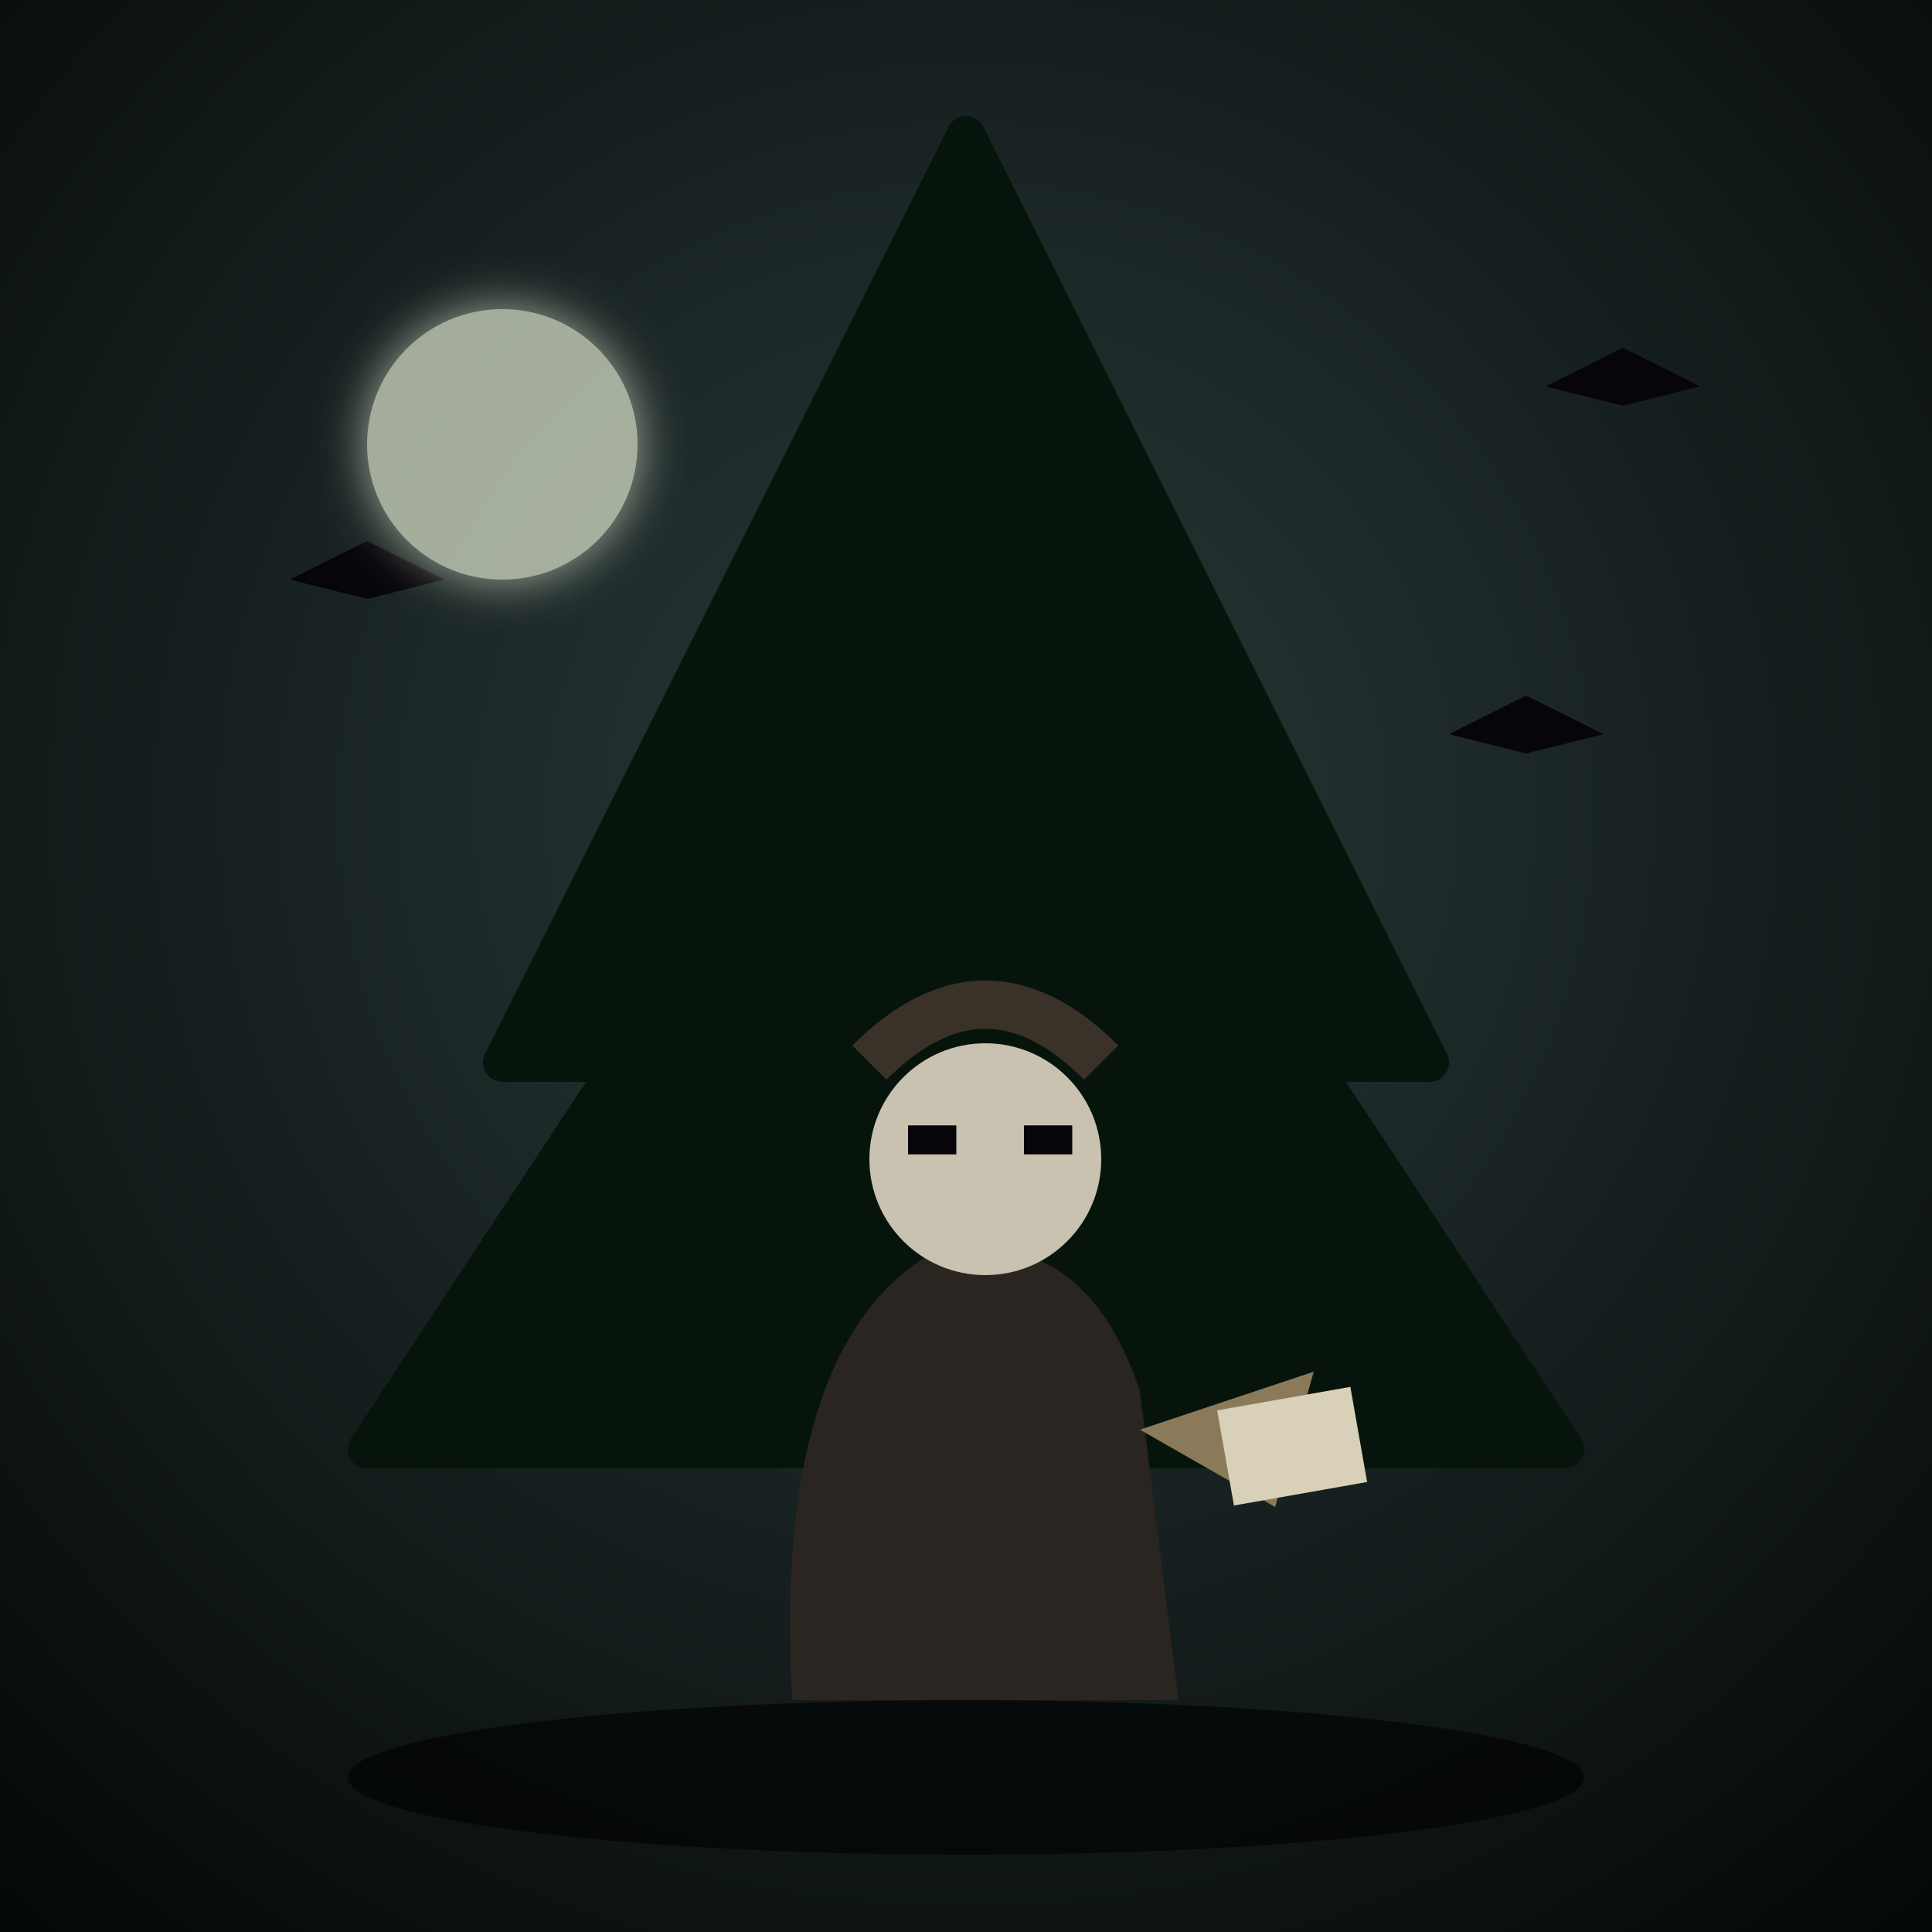
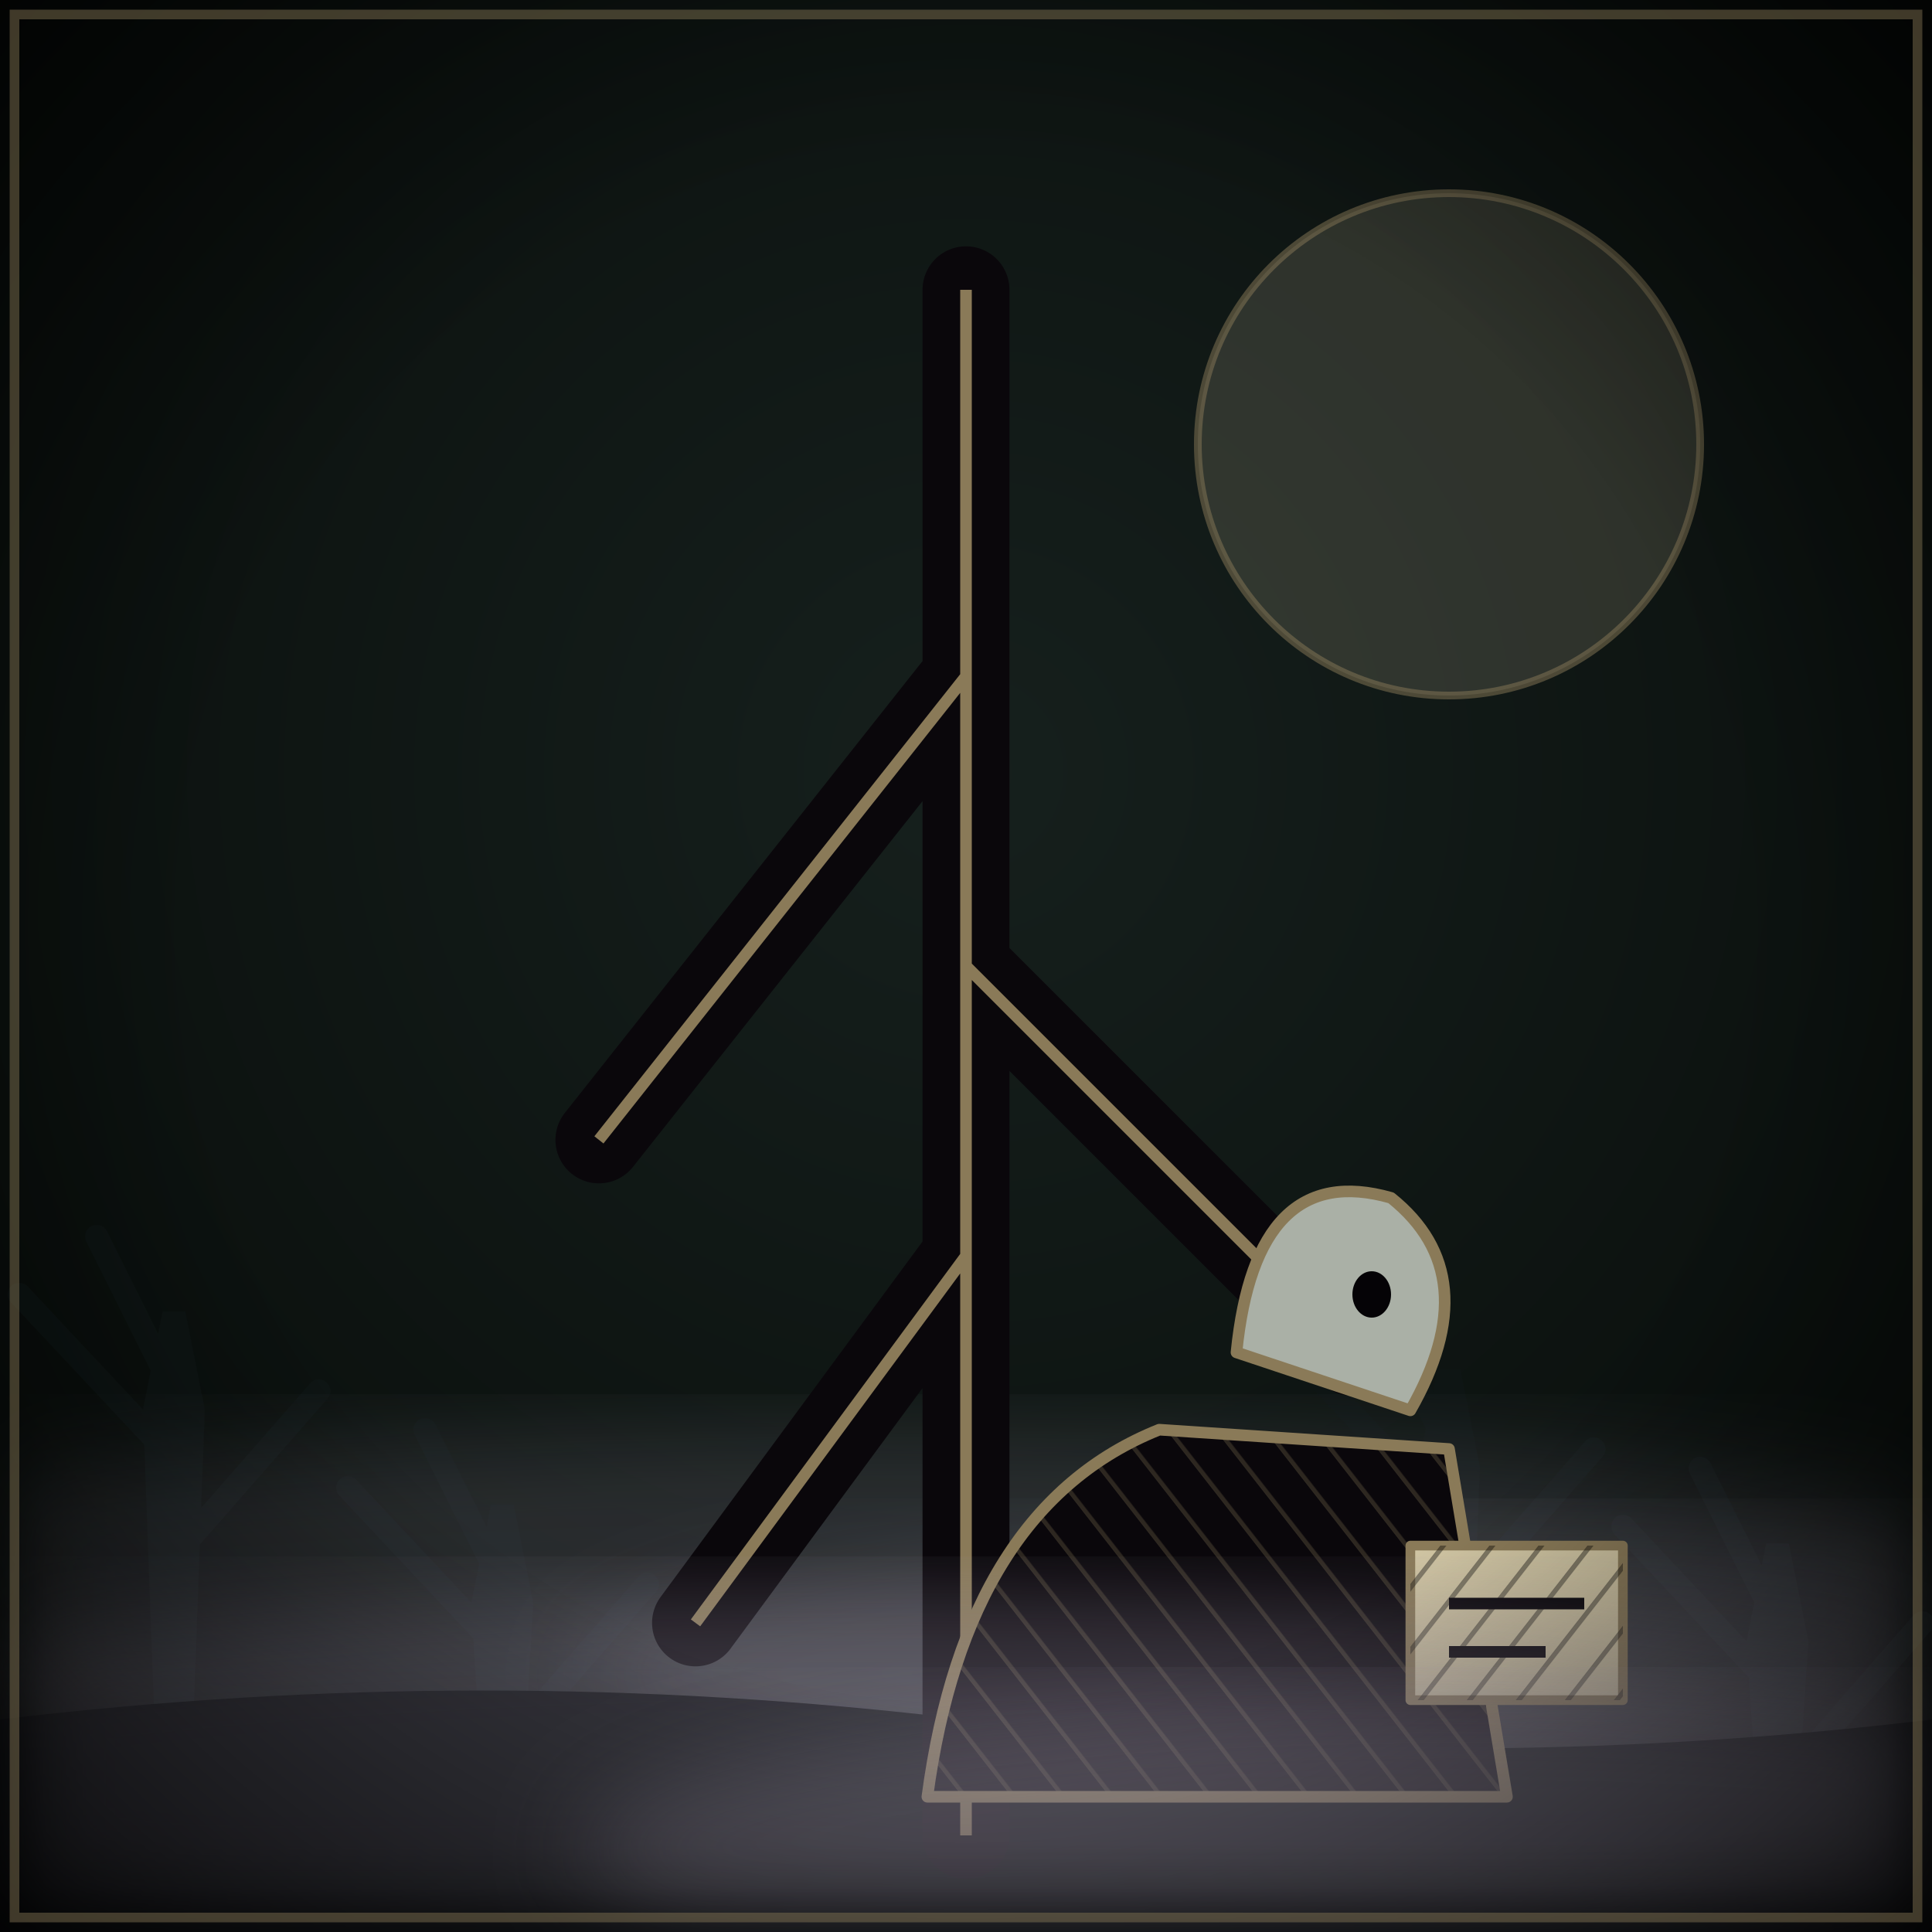
<svg xmlns="http://www.w3.org/2000/svg" viewBox="0 0 200 200">
+   <style>
+ .br{animation:br 5.5s ease-in-out infinite;transform-box:fill-box;transform-origin:50% 100%}
+ .bob{animation:bob 6s ease-in-out infinite;transform-box:fill-box;transform-origin:center}
+ .eye{animation:eye 4.2s ease-in-out infinite}
+ .eye2{animation:eye 3.1s ease-in-out -1.2s infinite}
+ .fl{animation:fl 2.6s ease-in-out infinite;transform-box:fill-box;transform-origin:50% 100%}
+ .dr{animation:dr 16s ease-in-out infinite alternate}
+ .dr2{animation:dr 22s ease-in-out -6s infinite alternate-reverse}
+ .sp{animation:sp 7s linear infinite}
+ .sp2{animation:sp 9s linear -3s infinite}
+ .sw{animation:sw 7s ease-in-out infinite;transform-box:fill-box;transform-origin:50% 100%}
+ .pl{animation:pl 3.4s ease-in-out infinite}
+ @keyframes br{50%{transform:translateY(-2px) scaleY(1.014)}}
+ @keyframes bob{50%{transform:translateY(-3px)}}
+ @keyframes eye{0%,100%{opacity:.5}50%{opacity:1}}
+ @keyframes fl{0%,100%{transform:scaleY(1) skewX(0)}30%{transform:scaleY(1.12) skewX(2deg)}60%{transform:scaleY(.94) skewX(-2deg)}}
+ @keyframes dr{to{transform:translateX(26px)}}
+ @keyframes sp{0%{transform:translateY(0);opacity:0}15%{opacity:.7}100%{transform:translateY(-60px);opacity:0}}
+ @keyframes sw{50%{transform:rotate(1.6deg)}}
+ @keyframes pl{50%{opacity:.35}}
+ @media(prefers-reduced-motion:reduce){*{animation:none!important}}
+ </style>
  <defs>
-     <radialGradient id="bg" cx="50%" cy="42%" r="75%">
-       <stop offset="0" stop-color="#2a3a3a" />
-       <stop offset="1" stop-color="#050808" />
+     <radialGradient id="bg" cx="50%" cy="40%" r="80%">
+       <stop offset="0" stop-color="#16201d" />
+       <stop offset="1" stop-color="#050806" />
    </radialGradient>
-     <filter id="glow" x="-50%" y="-50%" width="200%" height="200%">
-       <feGaussianBlur stdDeviation="2.5" result="b" />
+     <linearGradient id="mi" x1="0" y1="0" x2="0" y2="1">
+       <stop offset="0" stop-color="#9a92a6" stop-opacity="0" />
+       <stop offset="1" stop-color="#9a92a6" stop-opacity=".42" />
+     </linearGradient>
+     <radialGradient id="vg" cx="50%" cy="48%" r="72%">
+       <stop offset=".55" stop-color="#000" stop-opacity="0" />
+       <stop offset="1" stop-color="#000" stop-opacity=".78" />
+     </radialGradient>
+     <pattern id="ht" width="4" height="4" patternUnits="userSpaceOnUse" patternTransform="rotate(38)">
+       <line x1="0" y1="0" x2="0" y2="4" stroke="#000" stroke-opacity=".38" stroke-width="1" />
+     </pattern>
+     <pattern id="hd" width="4" height="4" patternUnits="userSpaceOnUse" patternTransform="rotate(-38)">
+       <line x1="0" y1="0" x2="0" y2="4" stroke="#8a7a58" stroke-opacity=".28" stroke-width=".9" />
+     </pattern>
+     <filter id="gl" x="-60%" y="-60%" width="220%" height="220%">
+       <feGaussianBlur stdDeviation="2.4" result="b" />
      <feMerge>
        <feMergeNode in="b" />
        <feMergeNode in="SourceGraphic" />
      </feMerge>
    </filter>
-     <filter id="soft">
-       <feGaussianBlur stdDeviation="6" />
+     <filter id="bl">
+       <feGaussianBlur stdDeviation="5" />
    </filter>
  </defs>
-   <style>
- .bob{animation:bob 4s ease-in-out infinite;transform-box:fill-box;transform-origin:center}
- .blink{animation:blink 5s infinite;transform-box:fill-box;transform-origin:center}
- .fl{animation:fl 3s ease-in-out infinite}
- .fl2{animation:fl 4.4s ease-in-out -1.5s infinite}
- .sway{animation:sway 5s ease-in-out infinite;transform-box:fill-box;transform-origin:50% 100%}
- .pulse{animation:pulse 2.4s ease-in-out infinite;transform-box:fill-box;transform-origin:center}
- .rise{animation:rise 4s linear infinite}
- @keyframes bob{50%{transform:translateY(-3px)}}
- @keyframes blink{0%,92%,100%{transform:scaleY(1)}95%{transform:scaleY(.1)}}
- @keyframes fl{50%{opacity:.35}}
- @keyframes sway{50%{transform:rotate(2.5deg)}}
- @keyframes pulse{50%{transform:scale(1.12);opacity:.7}}
- @keyframes rise{0%{transform:translateY(0);opacity:0}20%{opacity:.9}100%{transform:translateY(-70px);opacity:0}}
- @media(prefers-reduced-motion:reduce){*{animation:none!important}}
- 
- </style>
  <rect width="200" height="200" fill="url(#bg)" />
-   <path d="M100 14 L52 110 L148 110Z M100 56 L38 150 L162 150Z" fill="#06140c" stroke="#06140c" stroke-width="4" stroke-linejoin="round" />
-   <ellipse cx="100" cy="184" rx="64" ry="8" fill="#000" opacity=".6" />
-   <g class="bob">
-     <path d="M82 176 Q80 140 96 130 Q112 126 118 144 L122 176Z" fill="#2a2520" />
-     <circle cx="102" cy="120" r="12" fill="#c9c2b0" />
-     <path d="M94 118 h5 M106 118 h5" stroke="#07040a" stroke-width="3" />
-     <path d="M90 110 Q102 98 114 110" stroke="#3a3228" stroke-width="5" fill="none" />
-     <path d="M118 148 l18 -6 l-4 14z" fill="#8a7a5a" />
-     <rect x="126" y="146" width="14" height="10" fill="#d8d0b8" transform="rotate(-10 126 146)" />
+   <circle cx="150" cy="46" r="26" fill="#d8cfae" opacity="0.16" />
+   <circle cx="150" cy="46" r="26" fill="none" stroke="#8a7a58" stroke-opacity=".5" stroke-width=".8" />
+   <path d="M18 200 L16 146 L18 136 L20 146 Z M17 150 L2 134 M19 160 L33 144 M18 144 L10 128" stroke="#0e1514" stroke-width="2.4" fill="#0e1514" stroke-linecap="round" opacity=".95" />
+   <path d="M52 200 L50 166 L52 156 L54 166 Z M51 170 L36 154 M53 180 L67 164 M52 164 L44 148" stroke="#0e1514" stroke-width="2.4" fill="#0e1514" stroke-linecap="round" opacity=".95" />
+   <path d="M150 200 L148 152 L150 142 L152 152 Z M149 156 L134 140 M151 166 L165 150 M150 150 L142 134" stroke="#0e1514" stroke-width="2.4" fill="#0e1514" stroke-linecap="round" opacity=".95" />
+   <path d="M184 200 L182 170 L184 160 L186 170 Z M183 174 L168 158 M185 184 L199 168 M184 168 L176 152" stroke="#0e1514" stroke-width="2.4" fill="#0e1514" stroke-linecap="round" opacity=".95" />
+   <path d="M120 200 L118 180 L120 170 L122 180 Z M119 184 L104 168 M121 194 L135 178 M120 178 L112 162" stroke="#0e1514" stroke-width="2.4" fill="#0e1514" stroke-linecap="round" opacity=".95" />
+   <g class="dr2">
+     <ellipse cx="90" cy="166" rx="130" ry="18.0" fill="#9a92a6" opacity="0.193" filter="url(#bl)" />
+     <ellipse cx="150" cy="173.2" rx="90" ry="15.0" fill="#b0a8bb" opacity="0.165" filter="url(#bl)" />
  </g>
-   <g fill="#07040a">
-     <path class="rise" d="M30 60 l8 -4 l8 4 l-8 2z" style="animation-duration:7s" />
-     <path d="M160 40 l8 -4 l8 4 l-8 2z" />
-     <path d="M150 76 l8 -4 l8 4 l-8 2z" />
+   <path d="M0 178 Q50 172 100 178 T200 178 V200 H0 Z" fill="#06090a" />
+   <path d="M100 190 V30 M100 70 L62 118 M100 100 L140 140 M100 130 L72 168" stroke="#0a070b" stroke-width="9" fill="none" stroke-linecap="round" />
+   <path d="M100 190 V30 M100 70 L62 118 M100 100 L140 140 M100 130 L72 168" stroke="#8a7a58" stroke-width="1.2" fill="none" />
+   <g class="br">
+     <path d="M96 186 Q100 156 120 148 L150 150 L156 186 Z" fill="#0a070b" stroke="#8a7a58" stroke-width="1.2" stroke-linejoin="round" />
+     <path d="M96 186 Q100 156 120 148 L150 150 L156 186 Z" fill="url(#hd)" opacity="1" />
+     <path d="M128 140 Q130 120 144 124 Q154 132 146 146 Z" fill="#aab0a6" stroke="#8a7a58" stroke-width="1.2" stroke-linejoin="round" />
+     <ellipse cx="142" cy="134" rx="2" ry="2.4" fill="#050306" />
+     <path d="M146 160 h22 v16 h-22 Z" fill="#cfc4a2" stroke="#8a7a58" stroke-width="1" stroke-linejoin="round" />
+     <path d="M146 160 h22 v16 h-22 Z" fill="url(#ht)" opacity="1" />
+     <path d="M150 166 h14 M150 171 h10" stroke="#0a070b" stroke-width="1.2" />
  </g>
-   <circle cx="52" cy="46" r="14" fill="#dfe8d0" opacity=".7" filter="url(#glow)" />
-   <rect width="200" height="200" fill="none" stroke="#000" stroke-opacity=".0" />
+   <g class="dr">
+     <ellipse cx="90" cy="184" rx="130" ry="19.0" fill="#9a92a6" opacity="0.315" filter="url(#bl)" />
+     <ellipse cx="150" cy="191.6" rx="90" ry="15.833" fill="#b0a8bb" opacity="0.27" filter="url(#bl)" />
+   </g>
+   <rect width="200" height="200" fill="url(#vg)" />
+   <rect x="1.5" y="1.5" width="197" height="197" fill="none" stroke="#8a7a58" stroke-opacity=".45" stroke-width="1" />
</svg>
